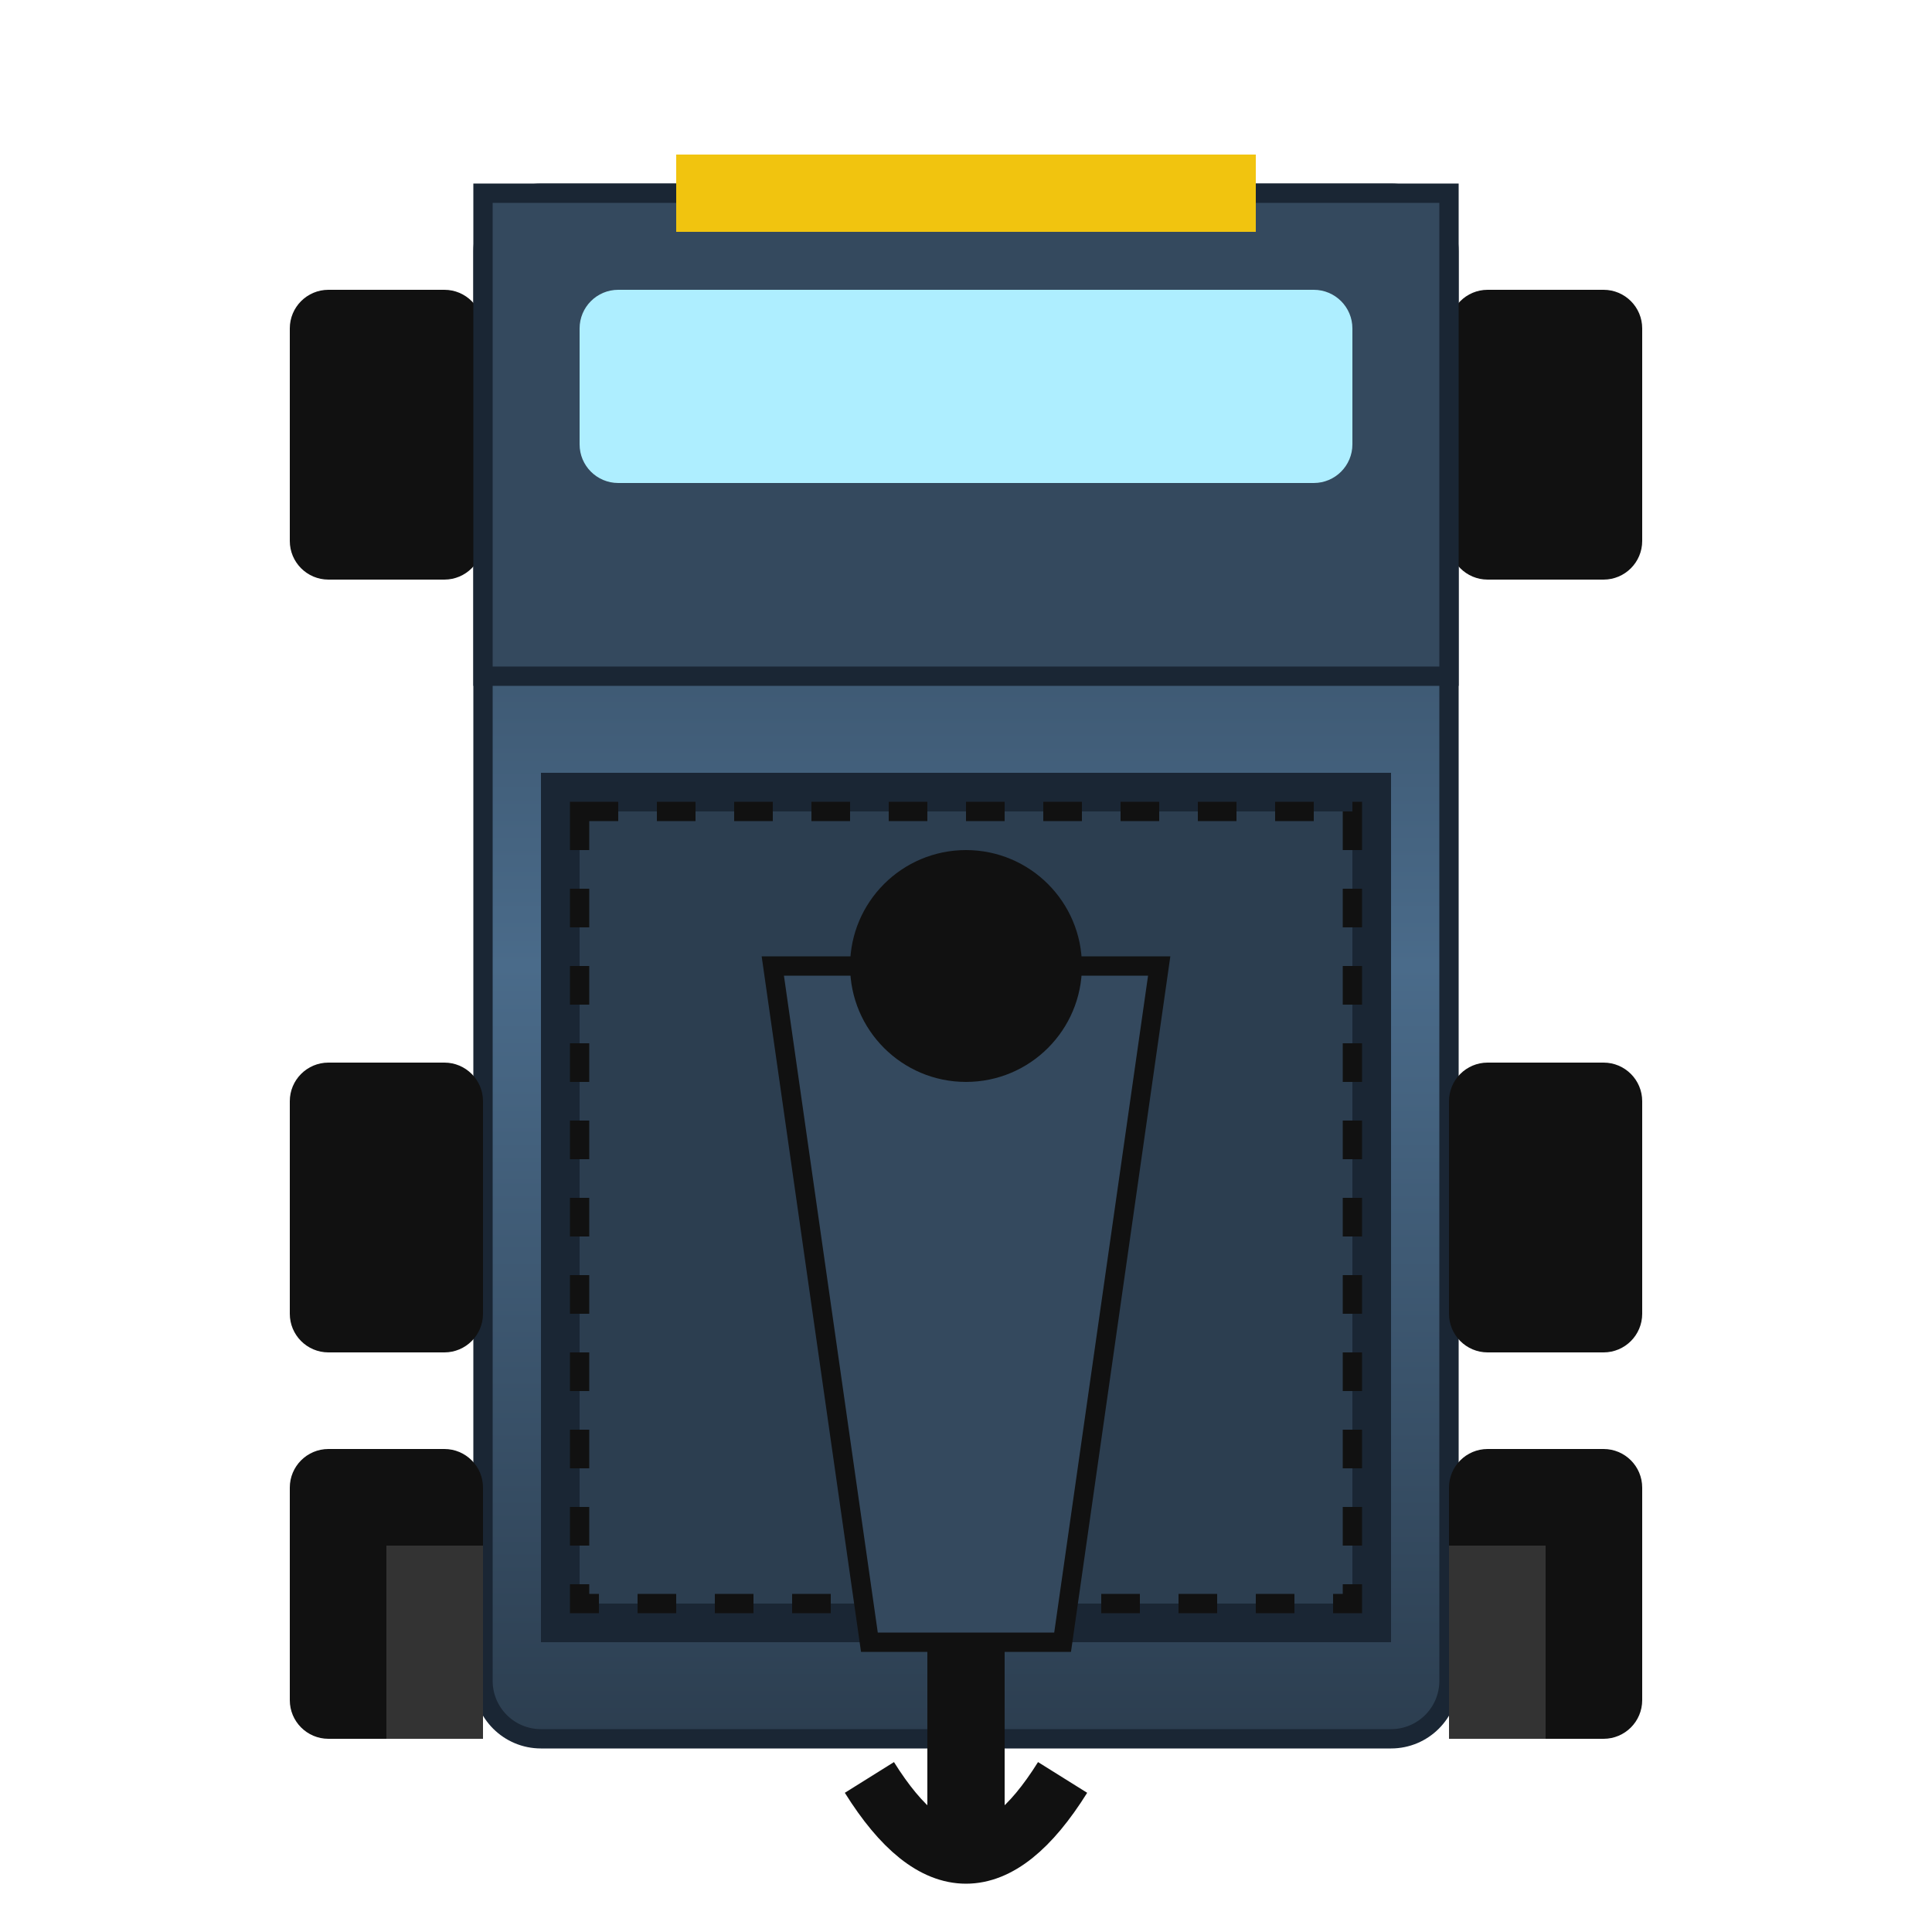
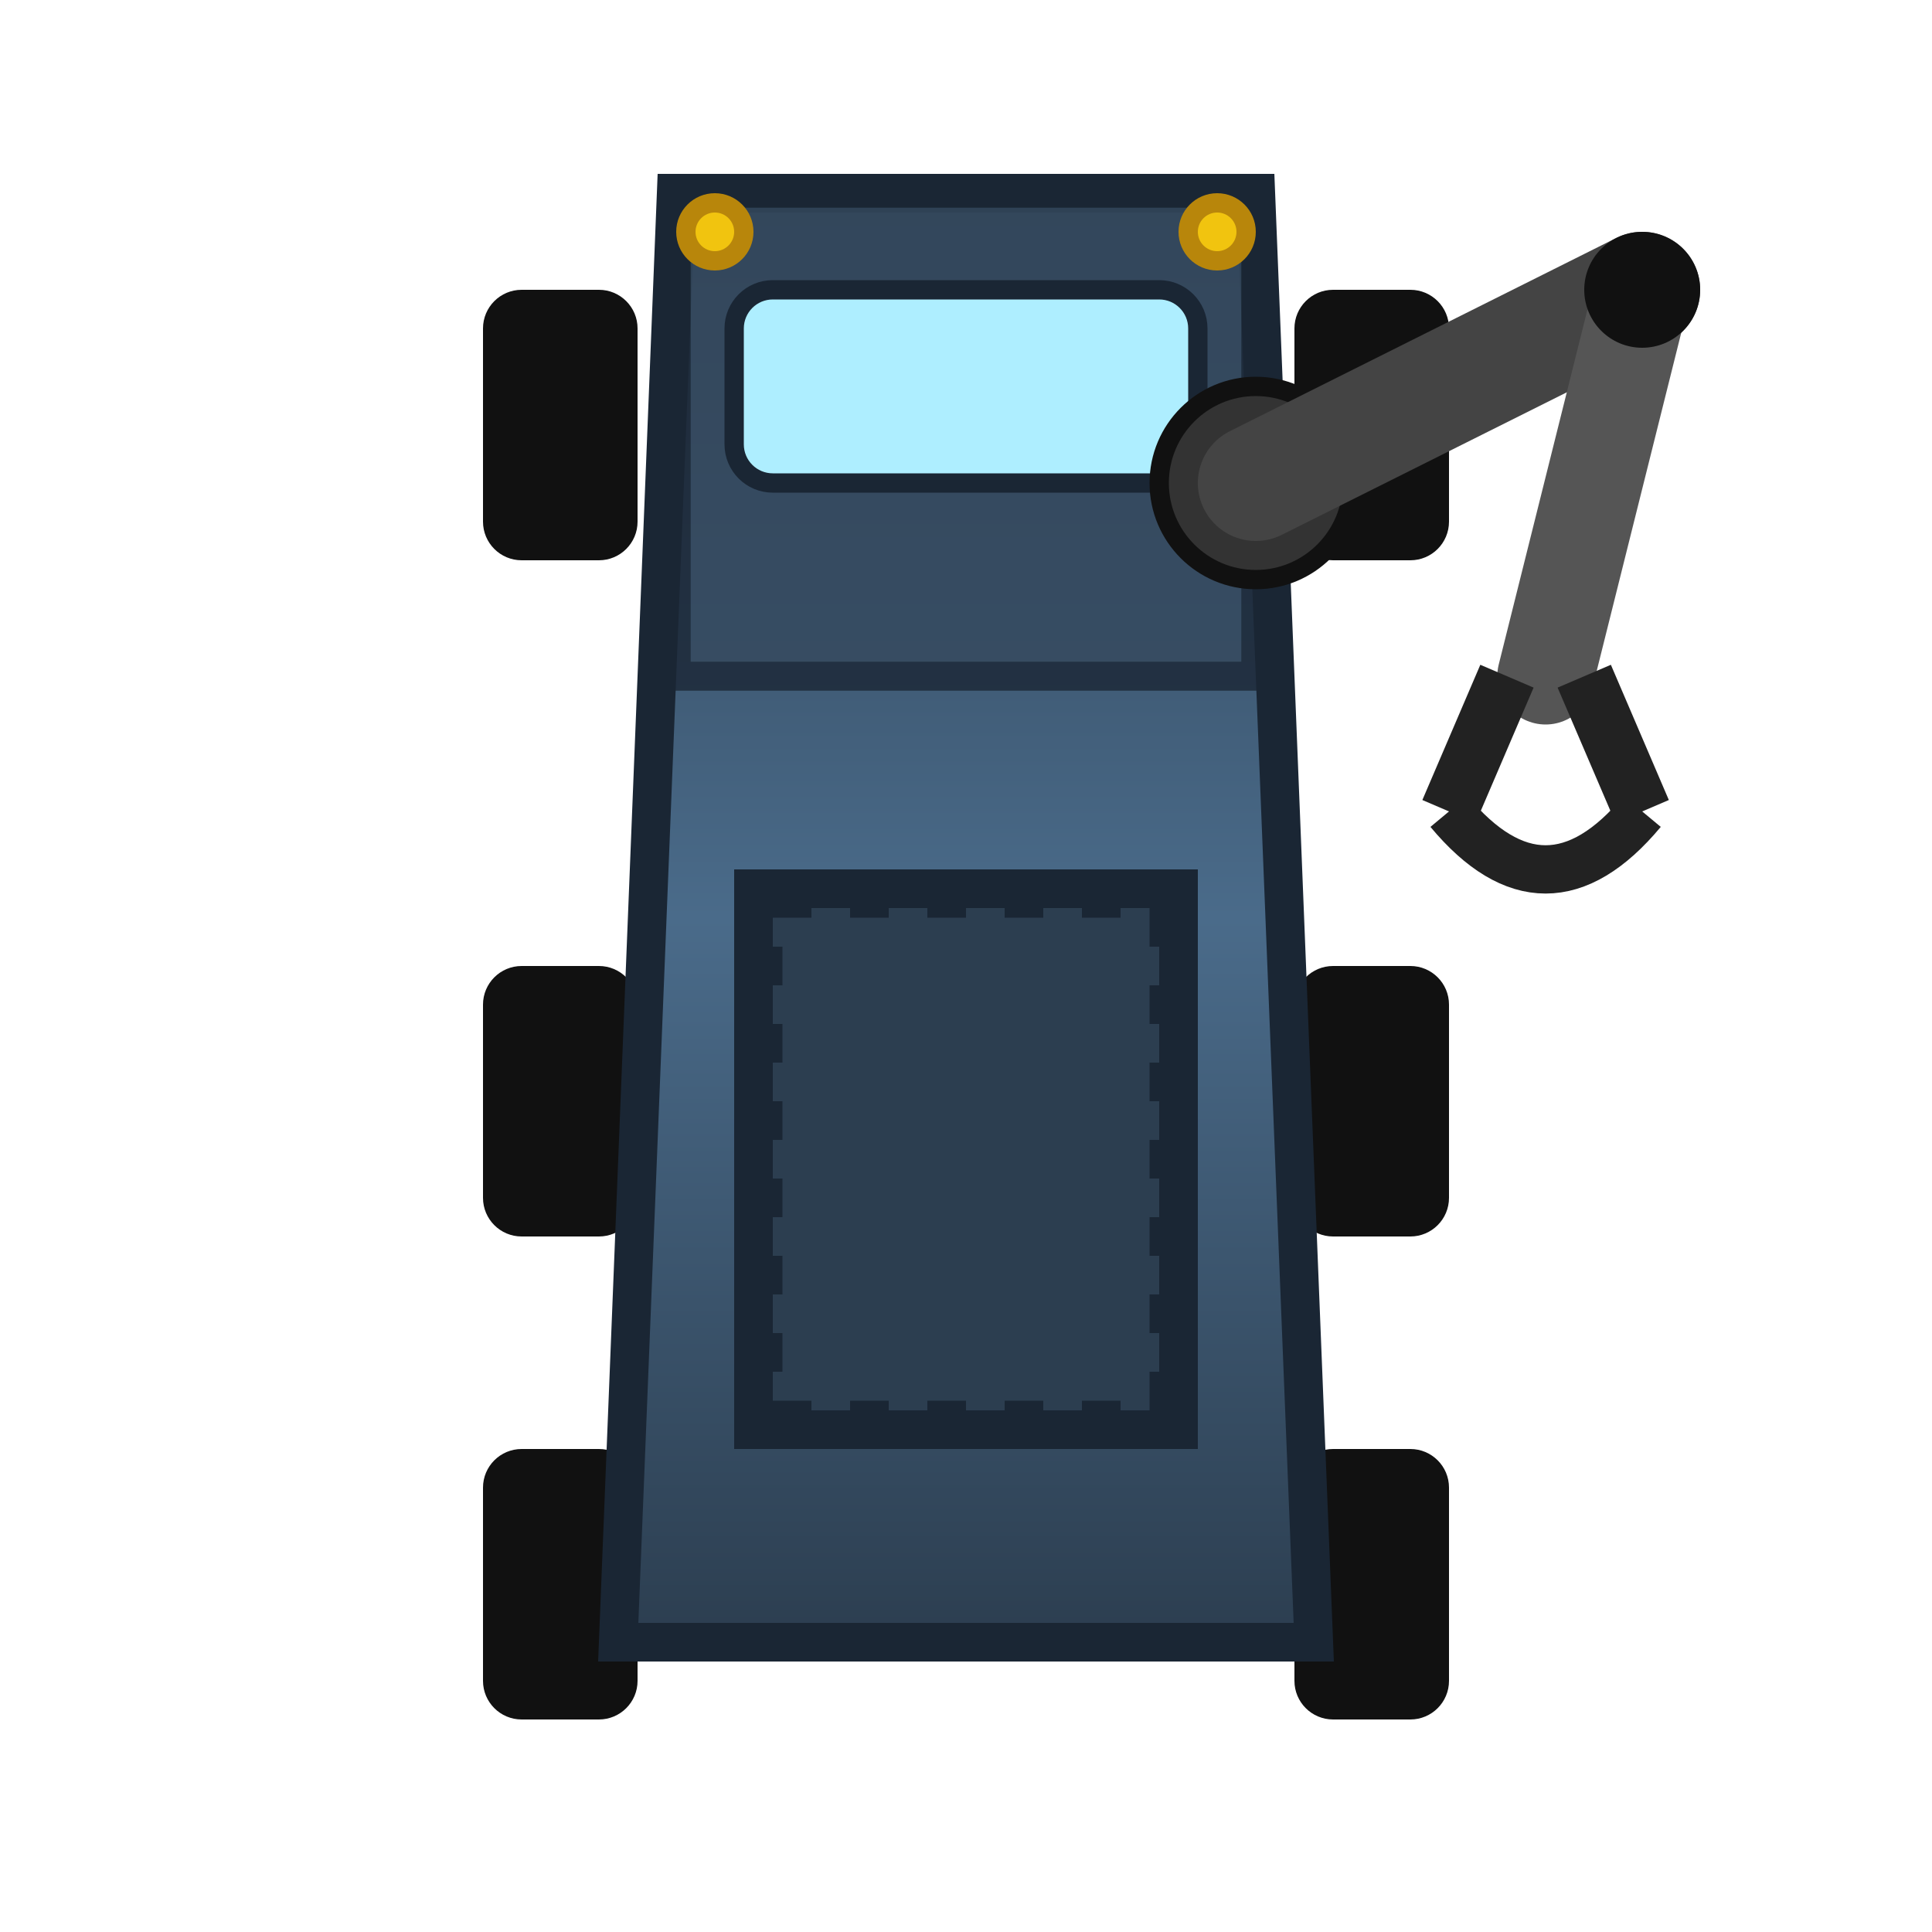
<svg xmlns="http://www.w3.org/2000/svg" viewBox="0 0 100 100">
  <defs>
    <linearGradient id="bodyGradBlue" x1="0%" y1="0%" x2="0%" y2="100%">
      <stop offset="0%" stop-color="#2c3e50" />
      <stop offset="50%" stop-color="#4a6b8a" />
      <stop offset="100%" stop-color="#2c3e50" />
    </linearGradient>
  </defs>
  <g>
-     <rect x="25" y="10" width="50" height="80" rx="3" fill="url(#bodyGradBlue)" stroke="#1a2634" />
-     <rect x="15" y="15" width="10" height="15" rx="2" fill="#111" />
-     <rect x="75" y="15" width="10" height="15" rx="2" fill="#111" />
-     <rect x="15" y="55" width="10" height="15" rx="2" fill="#111" />
-     <rect x="75" y="55" width="10" height="15" rx="2" fill="#111" />
-     <rect x="15" y="75" width="10" height="15" rx="2" fill="#111" />
-     <rect x="75" y="75" width="10" height="15" rx="2" fill="#111" />
-     <path d="M25 10 L75 10 L75 35 L25 35 Z" fill="#34495e" stroke="#1a2634" />
-     <rect x="30" y="15" width="40" height="10" rx="2" fill="#aeeeff" />
-     <rect x="35" y="8" width="30" height="4" fill="#f1c40f" />
-     <rect x="28" y="40" width="44" height="45" fill="#1a2634" />
-     <rect x="30" y="42" width="40" height="41" fill="#2c3e50" stroke="#111" stroke-dasharray="2 2" />
-     <path d="M40 50 L60 50 L55 85 L45 85 Z" fill="#34495e" stroke="#111" />
-     <circle cx="50" cy="50" r="6" fill="#111" />
-     <path d="M48 85 L52 85 L52 95 L48 95 Z" fill="#111" />
-     <path d="M45 92 Q50 100, 55 92" stroke="#111" stroke-width="3" fill="none" />
-     <rect x="20" y="80" width="5" height="10" fill="#333" />
-     <rect x="75" y="80" width="5" height="10" fill="#333" />
+     <rect x="25" y="15" width="8" height="14" rx="2" fill="#111" />
+     <rect x="67" y="15" width="8" height="14" rx="2" fill="#111" />
+     <rect x="25" y="50" width="8" height="14" rx="2" fill="#111" />
+     <rect x="67" y="50" width="8" height="14" rx="2" fill="#111" />
+     <rect x="25" y="75" width="8" height="14" rx="2" fill="#111" />
+     <rect x="67" y="75" width="8" height="14" rx="2" fill="#111" />
+     <path d="M35 10 L65 10 L68 85 L32 85 Z" fill="url(#bodyGradBlue)" stroke="#1a2634" stroke-width="2" />
+     <path d="M35 10 L65 10 L65 35 L35 35 Z" fill="#34495e" stroke="#1a2634" opacity="0.8" stroke-width="1.5" />
+     <rect x="38" y="15" width="24" height="10" rx="2" fill="#aeeeff" stroke="#1a2634" stroke-width="1" />
+     <rect x="38" y="45" width="24" height="30" fill="#1a2634" />
+     <rect x="40" y="47" width="20" height="26" fill="#2c3e50" stroke="#1a2634" stroke-dasharray="2 2" stroke-width="1" />
+     <circle cx="65" cy="25" r="5" fill="#333" stroke="#111" stroke-width="1" />
+     <path d="M65 25 L85 15" stroke="#444" stroke-width="6" stroke-linecap="round" />
+     <path d="M85 15 L80 35" stroke="#555" stroke-width="5" stroke-linecap="round" />
+     <circle cx="85" cy="15" r="3" fill="#111" />
+     <path d="M78 35 L75 42" stroke="#222" stroke-width="3" />
+     <path d="M82 35 L85 42" stroke="#222" stroke-width="3" />
+     <path d="M75 42 Q80 48 85 42" fill="none" stroke="#222" stroke-width="2.5" />
+     <circle cx="37" cy="12" r="1.5" fill="#f1c40f" stroke="#b8860b" stroke-width="1" />
+     <circle cx="63" cy="12" r="1.5" fill="#f1c40f" stroke="#b8860b" stroke-width="1" />
  </g>
</svg>
